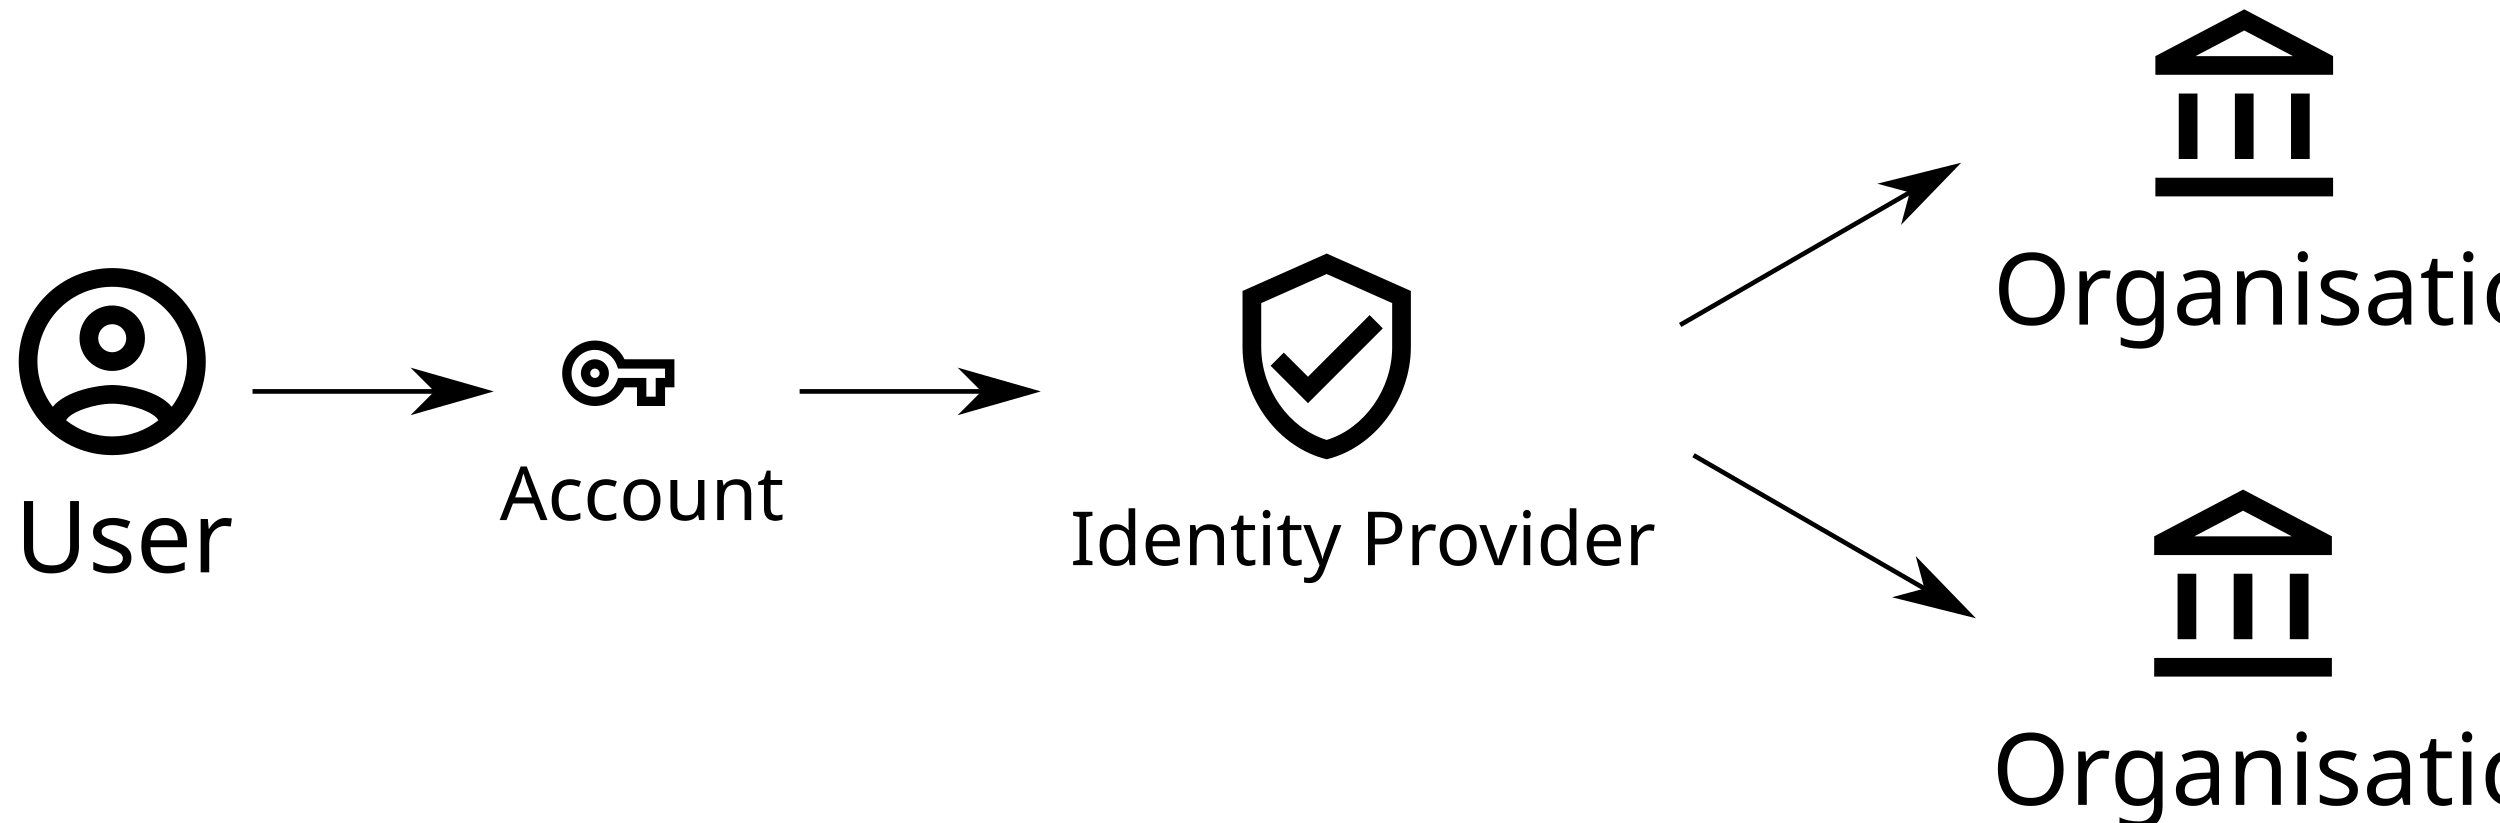
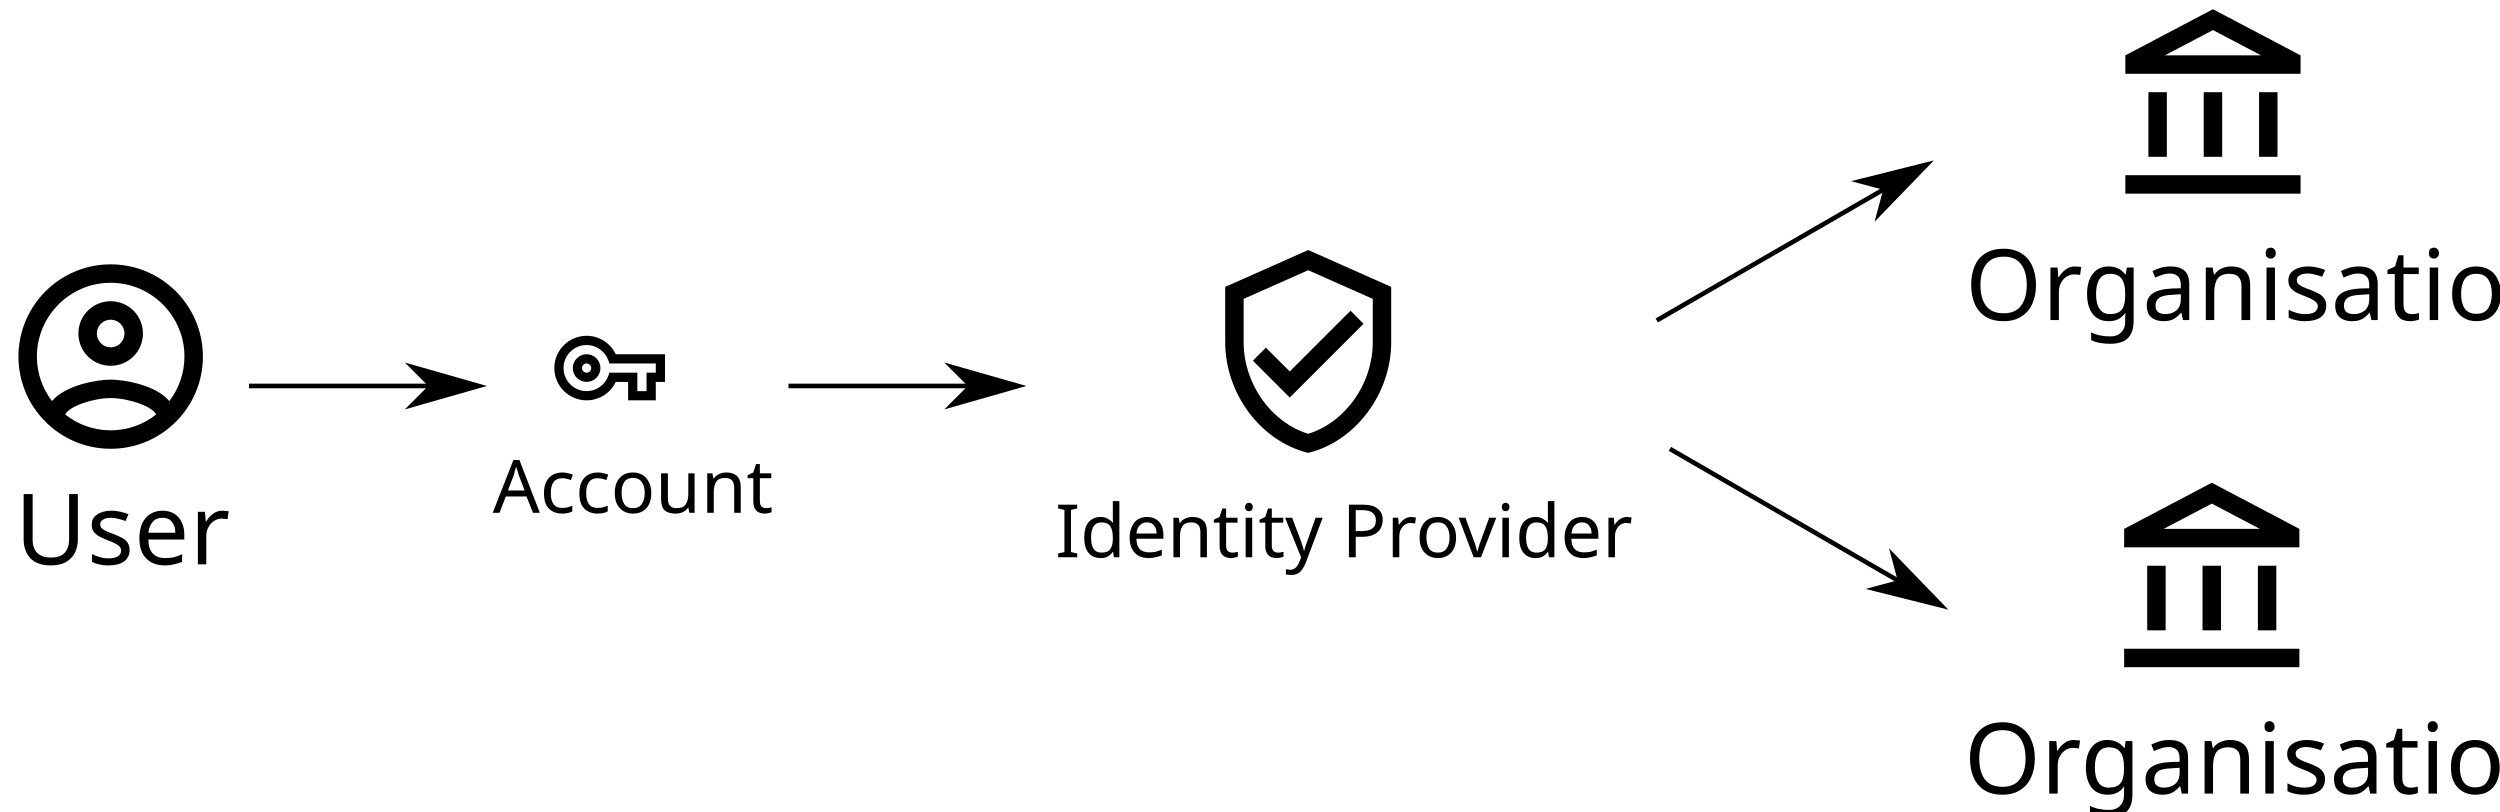
- <svg xmlns="http://www.w3.org/2000/svg" width="141.446mm" height="46.546mm" viewBox="0 0 141.446 46.546" version="1.1" id="svg8">
+ <svg xmlns="http://www.w3.org/2000/svg" width="143.446mm" height="46.546mm" viewBox="0 0 143.446 46.546" version="1.1" id="svg8">
  <defs id="defs2">
    <marker orient="auto" refY="0" refX="0" id="marker3522" style="overflow:visible">
      <path id="path3520" d="M 0,0 5,-5 -12.5,0 5,5 Z" style="fill:#000000;fill-opacity:1;fill-rule:evenodd;stroke:#000000;stroke-width:1pt;stroke-opacity:1" transform="matrix(-0.8,0,0,-0.8,-10,0)" />
    </marker>
    <marker style="overflow:visible" id="marker1555" refX="0" refY="0" orient="auto">
      <path transform="matrix(-0.8,0,0,-0.8,-10,0)" style="fill:#000000;fill-opacity:1;fill-rule:evenodd;stroke:#000000;stroke-width:1pt;stroke-opacity:1" d="M 0,0 5,-5 -12.5,0 5,5 Z" id="path1553" />
    </marker>
    <marker orient="auto" refY="0" refX="0" id="Arrow1Lend" style="overflow:visible">
      <path id="path1188" d="M 0,0 5,-5 -12.5,0 5,5 Z" style="fill:#000000;fill-opacity:1;fill-rule:evenodd;stroke:#000000;stroke-width:1pt;stroke-opacity:1" transform="matrix(-0.8,0,0,-0.8,-10,0)" />
    </marker>
    <marker orient="auto" refY="0" refX="0" id="Arrow1Lend-8" style="overflow:visible">
      <path id="path1188-0" d="M 0,0 5,-5 -12.5,0 5,5 Z" style="fill:#000000;fill-opacity:1;fill-rule:evenodd;stroke:#000000;stroke-width:1pt;stroke-opacity:1" transform="matrix(-0.8,0,0,-0.8,-10,0)" />
    </marker>
  </defs>
-   <g id="layer1" transform="translate(-0.1700882,-0.1889881)">
+   <g id="layer1" transform="translate(-0.1700882,-0.1889905)">
    <g id="g1126" transform="translate(55.657,0.09449405)">
      <text id="text889" y="18.464" x="57.274" style="font-style:normal;font-variant:normal;font-weight:normal;font-stretch:normal;font-size:5.644px;line-height:1.25;font-family:Calibri;-inkscape-font-specification:'Calibri, Normal';font-variant-ligatures:normal;font-variant-caps:normal;font-variant-numeric:normal;font-feature-settings:normal;text-align:start;letter-spacing:0px;word-spacing:0px;writing-mode:lr-tb;text-anchor:start;fill:#000000;fill-opacity:1;stroke:none;stroke-width:0.265" xml:space="preserve">
        <tspan y="18.464" x="57.274" id="tspan907">Organisation</tspan>
      </text>
      <g transform="matrix(0.5291667,0,0,0.5291667,65.40307,0.09449405)" id="g1031" style="fill:#000000">
        <path style="fill:none" d="M 0,0 H 24 V 24 H 0 Z" id="path1017" />
        <path d="m 6.5,10 h -2 v 7 h 2 z m 6,0 h -2 v 7 h 2 z M 21,19 H 2 v 2 h 19 z m -2.5,-9 h -2 v 7 h 2 z M 11.5,3.26 16.71,6 H 6.29 L 11.5,3.26 M 11.5,1 2,6 V 8 H 21 V 6 Z" id="path1019" />
      </g>
    </g>
    <g transform="translate(55.58873,27.26458)" id="g1126-3">
      <text id="text889-1" y="18.464" x="57.274" style="font-style:normal;font-variant:normal;font-weight:normal;font-stretch:normal;font-size:5.644px;line-height:1.25;font-family:Calibri;-inkscape-font-specification:'Calibri, Normal';font-variant-ligatures:normal;font-variant-caps:normal;font-variant-numeric:normal;font-feature-settings:normal;text-align:start;letter-spacing:0px;word-spacing:0px;writing-mode:lr-tb;text-anchor:start;fill:#000000;fill-opacity:1;stroke:none;stroke-width:0.265" xml:space="preserve">
        <tspan y="18.464" x="57.274" id="tspan907-7">Organisation</tspan>
      </text>
      <g transform="matrix(0.5291667,0,0,0.5291667,65.40307,0.09449405)" id="g1031-0" style="fill:#000000">
        <path style="fill:none" d="M 0,0 H 24 V 24 H 0 Z" id="path1017-3" />
        <path d="m 6.5,10 h -2 v 7 h 2 z m 6,0 h -2 v 7 h 2 z M 21,19 H 2 v 2 h 19 z m -2.5,-9 h -2 v 7 h 2 z M 11.5,3.26 16.71,6 H 6.29 L 11.5,3.26 M 11.5,1 2,6 V 8 H 21 V 6 Z" id="path1019-7" />
      </g>
    </g>
    <flowRoot xml:space="preserve" id="flowRoot2782" style="font-style:normal;font-variant:normal;font-weight:normal;font-stretch:normal;font-size:16px;line-height:1.25;font-family:Calibri;-inkscape-font-specification:'Calibri, Normal';font-variant-ligatures:normal;font-variant-caps:normal;font-variant-numeric:normal;font-feature-settings:normal;text-align:start;letter-spacing:0px;word-spacing:0px;writing-mode:lr-tb;text-anchor:start;fill:#000000;fill-opacity:1;stroke:none" transform="matrix(0.2645833,0,0,0.2645833,0.1700882,0.1889881)">
      <flowRegion id="flowRegion2784">
        <rect id="rect2786" width="92.5" height="23.214" x="188.214" y="80.921" />
      </flowRegion>
      <flowPara id="flowPara2788" />
    </flowRoot>
    <g id="g1119" transform="translate(0,14.10909)">
      <text id="text1015" y="18.464" x="1.029" style="font-style:normal;font-variant:normal;font-weight:normal;font-stretch:normal;font-size:5.644px;line-height:1.25;font-family:Calibri;-inkscape-font-specification:'Calibri, Normal';font-variant-ligatures:normal;font-variant-caps:normal;font-variant-numeric:normal;font-feature-settings:normal;text-align:start;letter-spacing:0px;word-spacing:0px;writing-mode:lr-tb;text-anchor:start;fill:#000000;fill-opacity:1;stroke:none;stroke-width:0.265" xml:space="preserve">
        <tspan style="font-style:normal;font-variant:normal;font-weight:normal;font-stretch:normal;font-size:5.644px;font-family:Calibri;-inkscape-font-specification:'Calibri, Normal';font-variant-ligatures:normal;font-variant-caps:normal;font-variant-numeric:normal;font-feature-settings:normal;text-align:start;writing-mode:lr-tb;text-anchor:start;stroke-width:0.265" y="18.464" x="1.029" id="tspan1013">User</tspan>
      </text>
      <g transform="matrix(0.5291667,0,0,0.5291667,0.1700882,0.1889881)" id="g1085" style="fill:#000000">
        <path style="fill:none" d="M 0,0 H 24 V 24 H 0 Z" id="path1071" />
        <path d="M 12,2 C 6.48,2 2,6.48 2,12 2,17.52 6.48,22 12,22 17.52,22 22,17.52 22,12 22,6.48 17.52,2 12,2 Z M 7.07,18.28 C 7.5,17.38 10.12,16.5 12,16.5 c 1.88,0 4.51,0.88 4.93,1.78 C 15.57,19.36 13.86,20 12,20 10.14,20 8.43,19.36 7.07,18.28 Z M 18.36,16.83 C 16.93,15.09 13.46,14.5 12,14.5 10.54,14.5 7.07,15.09 5.64,16.83 4.62,15.49 4,13.82 4,12 4,7.59 7.59,4 12,4 c 4.41,0 8,3.59 8,8 0,1.82 -0.62,3.49 -1.64,4.83 z M 12,6 C 10.06,6 8.5,7.56 8.5,9.5 8.5,11.44 10.06,13 12,13 13.94,13 15.5,11.44 15.5,9.5 15.5,7.56 13.94,6 12,6 Z m 0,5 C 11.17,11 10.5,10.33 10.5,9.5 10.5,8.67 11.17,8 12,8 c 0.83,0 1.5,0.67 1.5,1.5 0,0.83 -0.67,1.5 -1.5,1.5 z" id="path1073" />
      </g>
    </g>
    <g id="g1133" transform="translate(0,15.61982)">
      <g transform="matrix(0.2645833,0,0,0.2645833,31.97679,2.513542)" id="g1101" style="fill:#000000">
        <path style="fill:none" d="M 0,0 H 24 V 24 H 0 Z" id="path1087" />
        <path d="M 22,19 H 16 V 15 H 13.32 C 12.18,17.42 9.72,19 7,19 3.14,19 0,15.86 0,12 0,8.14 3.14,5 7,5 9.72,5 12.17,6.58 13.32,9 H 24 v 6 h -2 z m -4,-2 h 2 v -4 h 2 V 11 H 11.94 L 11.71,10.33 C 11.01,8.34 9.11,7 7,7 4.24,7 2,9.24 2,12 c 0,2.76 2.24,5 5,5 2.11,0 4.01,-1.34 4.71,-3.33 L 11.94,13 H 18 Z M 7,15 C 5.35,15 4,13.65 4,12 4,10.35 5.35,9 7,9 c 1.65,0 3,1.35 3,3 0,1.65 -1.35,3 -3,3 z m 0,-4 c -0.55,0 -1,0.45 -1,1 0,0.55 0.45,1 1,1 0.55,0 1,-0.45 1,-1 0,-0.55 -0.45,-1 -1,-1 z" id="path1089" />
      </g>
      <text id="text1105" y="13.99" x="28.443" style="font-style:normal;font-variant:normal;font-weight:normal;font-stretch:normal;font-size:1.411px;line-height:1.25;font-family:Calibri;-inkscape-font-specification:Calibri;letter-spacing:0px;word-spacing:0px;fill:#000000;fill-opacity:1;stroke:none;stroke-width:0.265" xml:space="preserve">
        <tspan style="font-style:normal;font-variant:normal;font-weight:normal;font-stretch:normal;font-size:4.233px;font-family:Calibri;-inkscape-font-specification:'Calibri, Normal';font-variant-ligatures:normal;font-variant-caps:normal;font-variant-numeric:normal;font-feature-settings:normal;text-align:start;writing-mode:lr-tb;text-anchor:start;stroke-width:0.265" y="13.99" x="28.443" id="tspan1103">Account</tspan>
      </text>
    </g>
    <path style="fill:none;stroke:#000000;stroke-width:0.265;stroke-linecap:butt;stroke-linejoin:miter;stroke-miterlimit:4;stroke-dasharray:none;stroke-opacity:1;marker-end:url(#Arrow1Lend)" d="M 14.458,22.335 H 27.592" id="path1183" />
    <g id="g2815" transform="translate(15.78051,4.8976)">
      <text id="text2792" y="27.269" x="44.934" style="font-style:normal;font-variant:normal;font-weight:normal;font-stretch:normal;font-size:4.233px;line-height:1.25;font-family:Calibri;-inkscape-font-specification:'Calibri, Normal';font-variant-ligatures:normal;font-variant-caps:normal;font-variant-numeric:normal;font-feature-settings:normal;text-align:start;letter-spacing:0px;word-spacing:0px;writing-mode:lr-tb;text-anchor:start;fill:#000000;fill-opacity:1;stroke:none;stroke-width:0.265" xml:space="preserve">
        <tspan style="stroke-width:0.265" y="27.269" x="44.934" id="tspan2790">Identity Provider</tspan>
      </text>
      <g transform="matrix(0.5291667,0,0,0.5291667,53.10196,9.10715)" id="g2808" style="fill:#000000">
        <path style="fill:none" d="M 0,0 H 24 V 24 H 0 Z" id="path2794" />
        <path d="M 12,1 3,5 v 6 c 0,5.55 3.84,10.74 9,12 5.16,-1.26 9,-6.45 9,-12 V 5 Z m 7,10 c 0,4.52 -2.98,8.69 -7,9.93 C 7.98,19.69 5,15.52 5,11 V 6.3 L 12,3.19 19,6.3 Z M 7.41,11.59 6,13 10,17 18,9 16.59,7.58 10,14.17 Z" id="path2796" />
      </g>
    </g>
    <path style="fill:none;stroke:#000000;stroke-width:0.265;stroke-linecap:butt;stroke-linejoin:miter;stroke-miterlimit:4;stroke-dasharray:none;stroke-opacity:1;marker-end:url(#Arrow1Lend-8)" d="m 45.412,22.335 h 13.135" id="path1183-4" />
    <path style="fill:none;stroke:#000000;stroke-width:0.265px;stroke-linecap:butt;stroke-linejoin:miter;stroke-opacity:1;marker-end:url(#marker1555)" d="m 95.987,25.946 15.532,8.967" id="path3492" />
    <path style="fill:none;stroke:#000000;stroke-width:0.265px;stroke-linecap:butt;stroke-linejoin:miter;stroke-opacity:1;marker-end:url(#marker3522)" d="M 95.231,18.575 110.689,9.651" id="path3512" />
  </g>
</svg>
